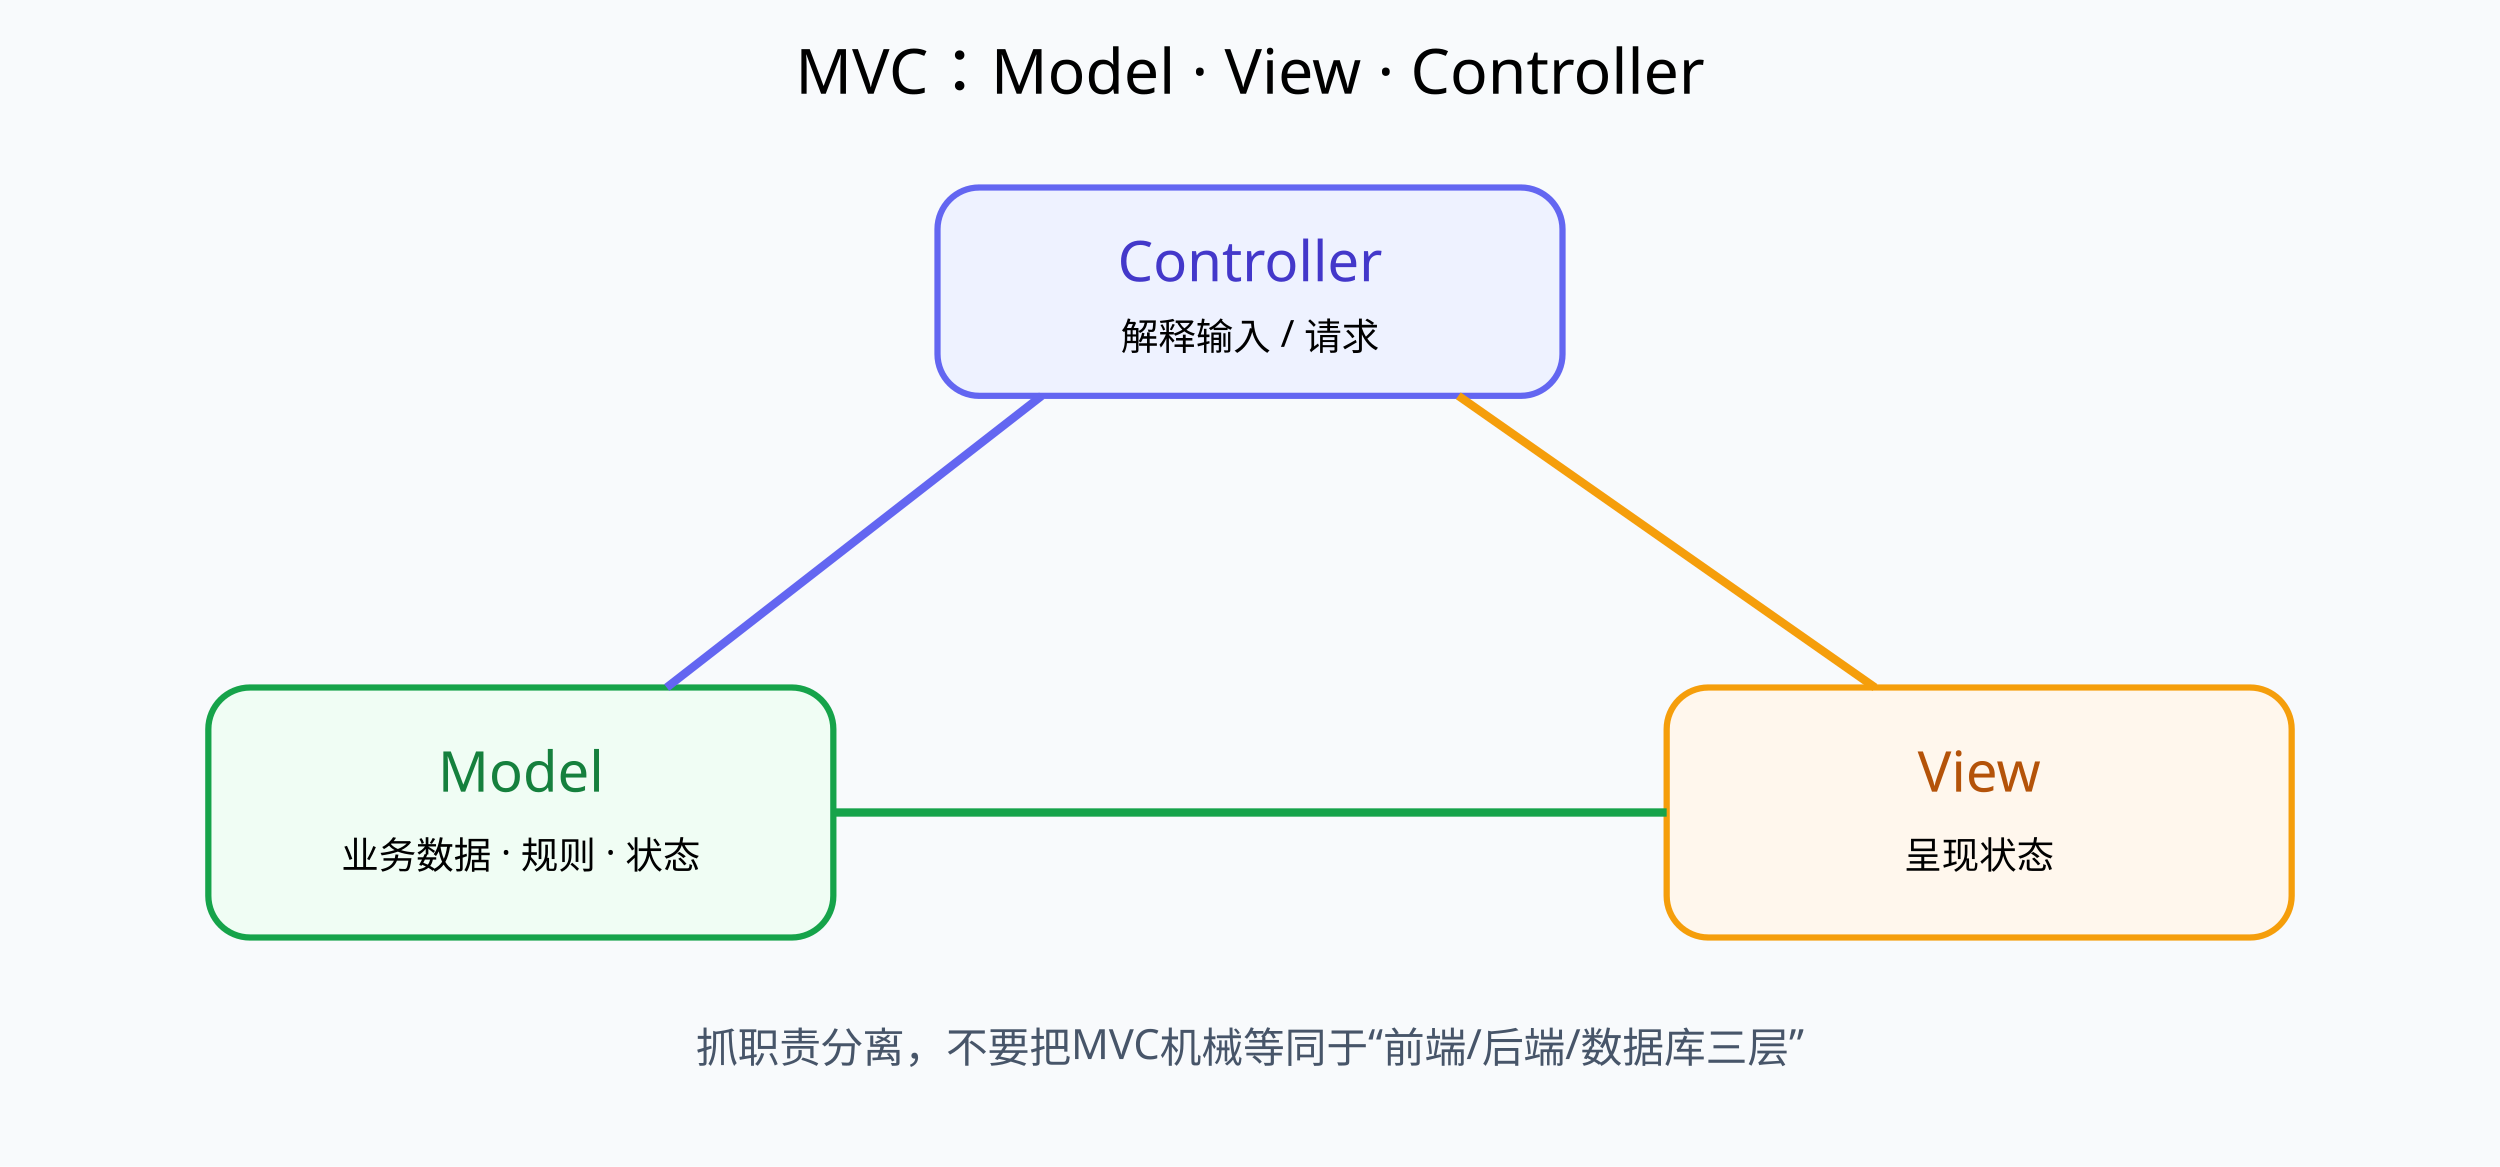
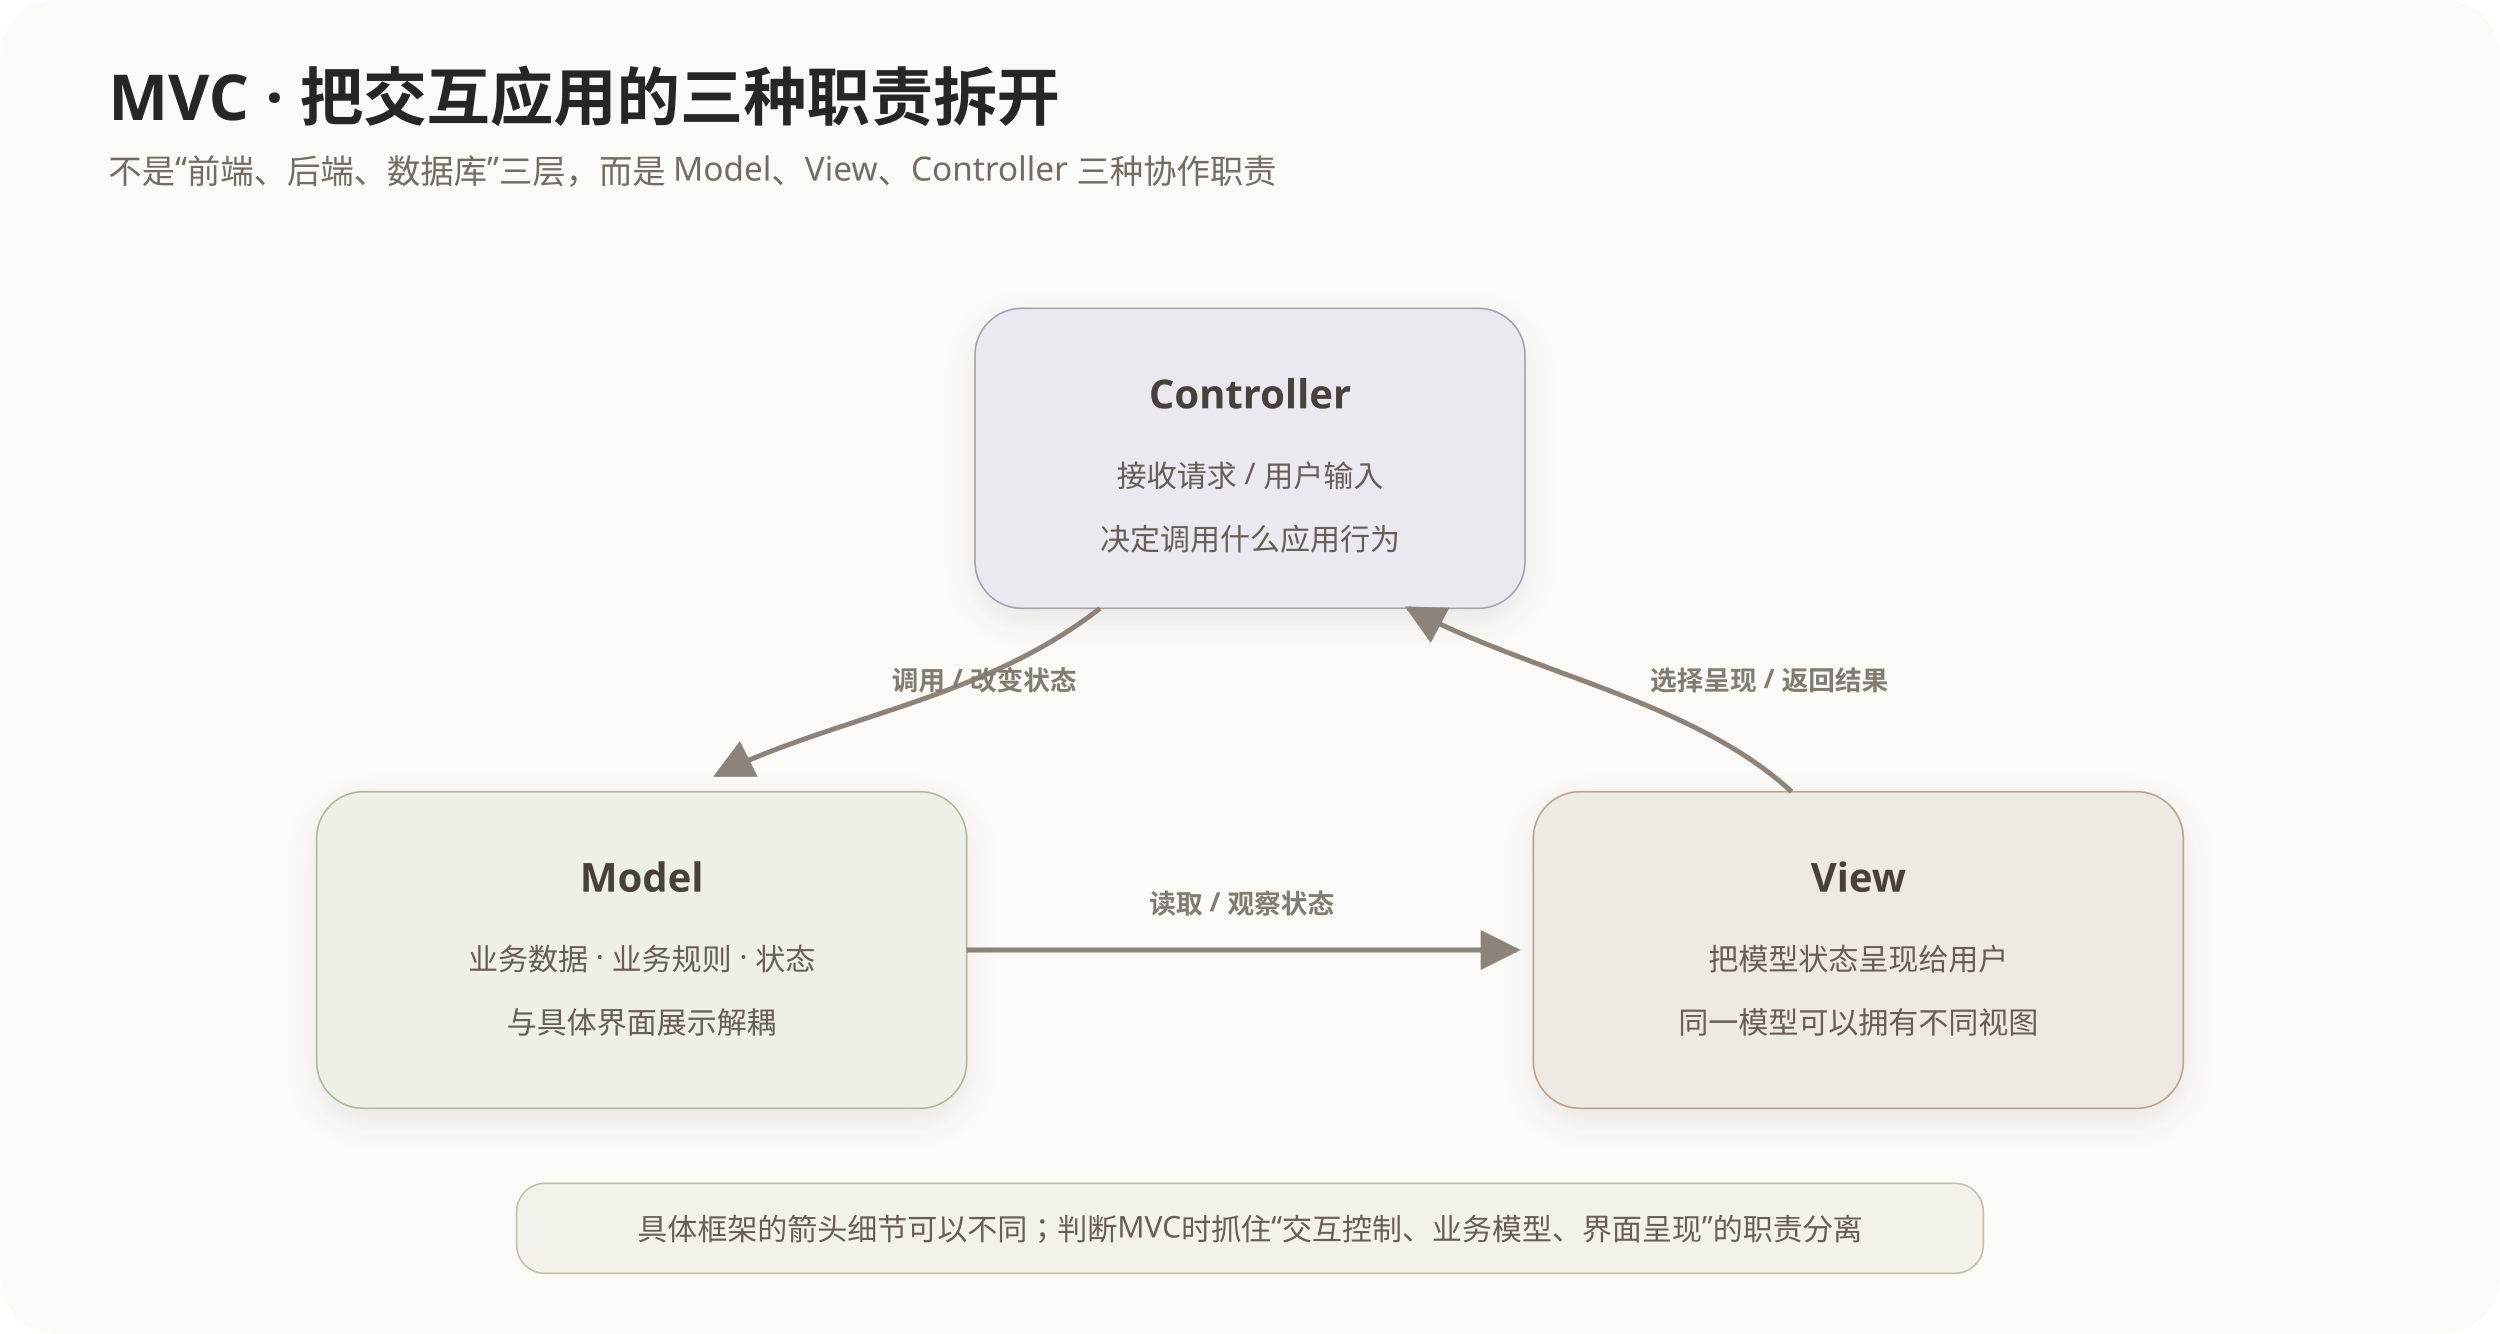
- <svg xmlns="http://www.w3.org/2000/svg" width="1200" height="560">
-   <rect width="100%" height="100%" fill="#f8fafc" />
-   <text x="600" y="45" text-anchor="middle" font-size="30" font-family="sans-serif">MVC：Model · View · Controller</text>
-   <rect x="450" y="90" width="300" height="100" rx="20" fill="#eef2ff" stroke="#6366f1" stroke-width="3" />
-   <text x="600" y="135" text-anchor="middle" font-size="27" font-family="sans-serif" fill="#4338ca">Controller</text>
-   <text x="600" y="168" text-anchor="middle" font-size="18" font-family="sans-serif">解释输入 / 请求</text>
-   <rect x="100" y="330" width="300" height="120" rx="20" fill="#f0fdf4" stroke="#16a34a" stroke-width="3" />
-   <text x="250" y="380" text-anchor="middle" font-size="27" font-family="sans-serif" fill="#15803d">Model</text>
-   <text x="250" y="417" text-anchor="middle" font-size="18" font-family="sans-serif">业务数据 · 规则 · 状态</text>
-   <rect x="800" y="330" width="300" height="120" rx="20" fill="#fff7ed" stroke="#f59e0b" stroke-width="3" />
-   <text x="950" y="380" text-anchor="middle" font-size="27" font-family="sans-serif" fill="#b45309">View</text>
-   <text x="950" y="417" text-anchor="middle" font-size="18" font-family="sans-serif">呈现状态</text>
-   <line x1="500" y1="190" x2="320" y2="330" stroke="#6366f1" stroke-width="4" />
-   <line x1="400" y1="390" x2="800" y2="390" stroke="#16a34a" stroke-width="4" />
-   <line x1="900" y1="330" x2="700" y2="190" stroke="#f59e0b" stroke-width="4" />
-   <text x="600" y="510" text-anchor="middle" font-size="20" font-family="sans-serif" fill="#475569">抓职责分离，不要把MVC机械等同于“前端/后端/数据库三层”</text>
+ <svg xmlns="http://www.w3.org/2000/svg" width="1500" height="800" viewBox="0 0 1500 800" role="img" aria-labelledby="t d">
+   <defs>
+     <filter id="s">
+       <feDropShadow dx="0" dy="7" stdDeviation="9" flood-color="#665e55" flood-opacity=".12" />
+     </filter>
+     <marker id="a" viewBox="0 0 10 10" refX="9" refY="5" markerWidth="8" markerHeight="8" orient="auto">
+       <path d="M0 0L10 5L0 10Z" fill="#8c847a" />
+     </marker>
+     <style>.h{font:700 38px 'Microsoft YaHei',sans-serif;fill:#282522}.sub{font:20px 'Microsoft YaHei',sans-serif;fill:#746c64}.th{font:700 24px 'Microsoft YaHei',sans-serif;fill:#48413b}.tx{font:18px 'Microsoft YaHei',sans-serif;fill:#665e57}.ln{fill:none;stroke:#8c847a;stroke-width:3;marker-end:url(#a)}.lab{font:700 16px 'Microsoft YaHei',sans-serif;fill:#827b72}</style>
+   </defs>
+   <rect width="1500" height="800" rx="34" fill="#fbfaf7" />
+   <text x="65" y="72" class="h">MVC · 把交互应用的三种职责拆开</text>
+   <text x="65" y="110" class="sub">不是“前端、后端、数据库”三层，而是 Model、View、Controller 三种协作职责</text>
+   <g filter="url(#s)">
+     <rect x="585" y="185" width="330" height="180" rx="28" fill="#ebe8ef" stroke="#a89fb0" />
+     <rect x="190" y="475" width="390" height="190" rx="28" fill="#eef0e8" stroke="#aeb79b" />
+     <rect x="920" y="475" width="390" height="190" rx="28" fill="#eee9e2" stroke="#b9a38f" />
+   </g>
+   <text x="750" y="245" text-anchor="middle" class="th">Controller</text>
+   <text x="750" y="292" text-anchor="middle" class="tx">接收请求 / 用户输入</text>
+   <text x="750" y="330" text-anchor="middle" class="tx">决定调用什么应用行为</text>
+   <text x="385" y="535" text-anchor="middle" class="th">Model</text>
+   <text x="385" y="582" text-anchor="middle" class="tx">业务数据 · 业务规则 · 状态</text>
+   <text x="385" y="620" text-anchor="middle" class="tx">与具体界面展示解耦</text>
+   <text x="1115" y="535" text-anchor="middle" class="th">View</text>
+   <text x="1115" y="582" text-anchor="middle" class="tx">把模型状态呈现给用户</text>
+   <text x="1115" y="620" text-anchor="middle" class="tx">同一模型可以拥有不同视图</text>
+   <path d="M660 365C590 420 500 430 430 465" class="ln" />
+   <text x="535" y="414" class="lab">调用 / 改变状态</text>
+   <path d="M580 570H910" class="ln" />
+   <text x="745" y="548" text-anchor="middle" class="lab">读取 / 观察状态</text>
+   <path d="M1075 475C1015 420 920 405 845 365" class="ln" />
+   <text x="990" y="414" class="lab">选择呈现 / 返回结果</text>
+   <rect x="310" y="710" width="880" height="54" rx="17" fill="#f4f1eb" stroke="#c5bcaf" />
+   <text x="750" y="744" text-anchor="middle" class="tx">具体框架的箭头细节可以不同；判断MVC时抓住“交互控制、业务模型、界面呈现”的职责分离</text>
</svg>
